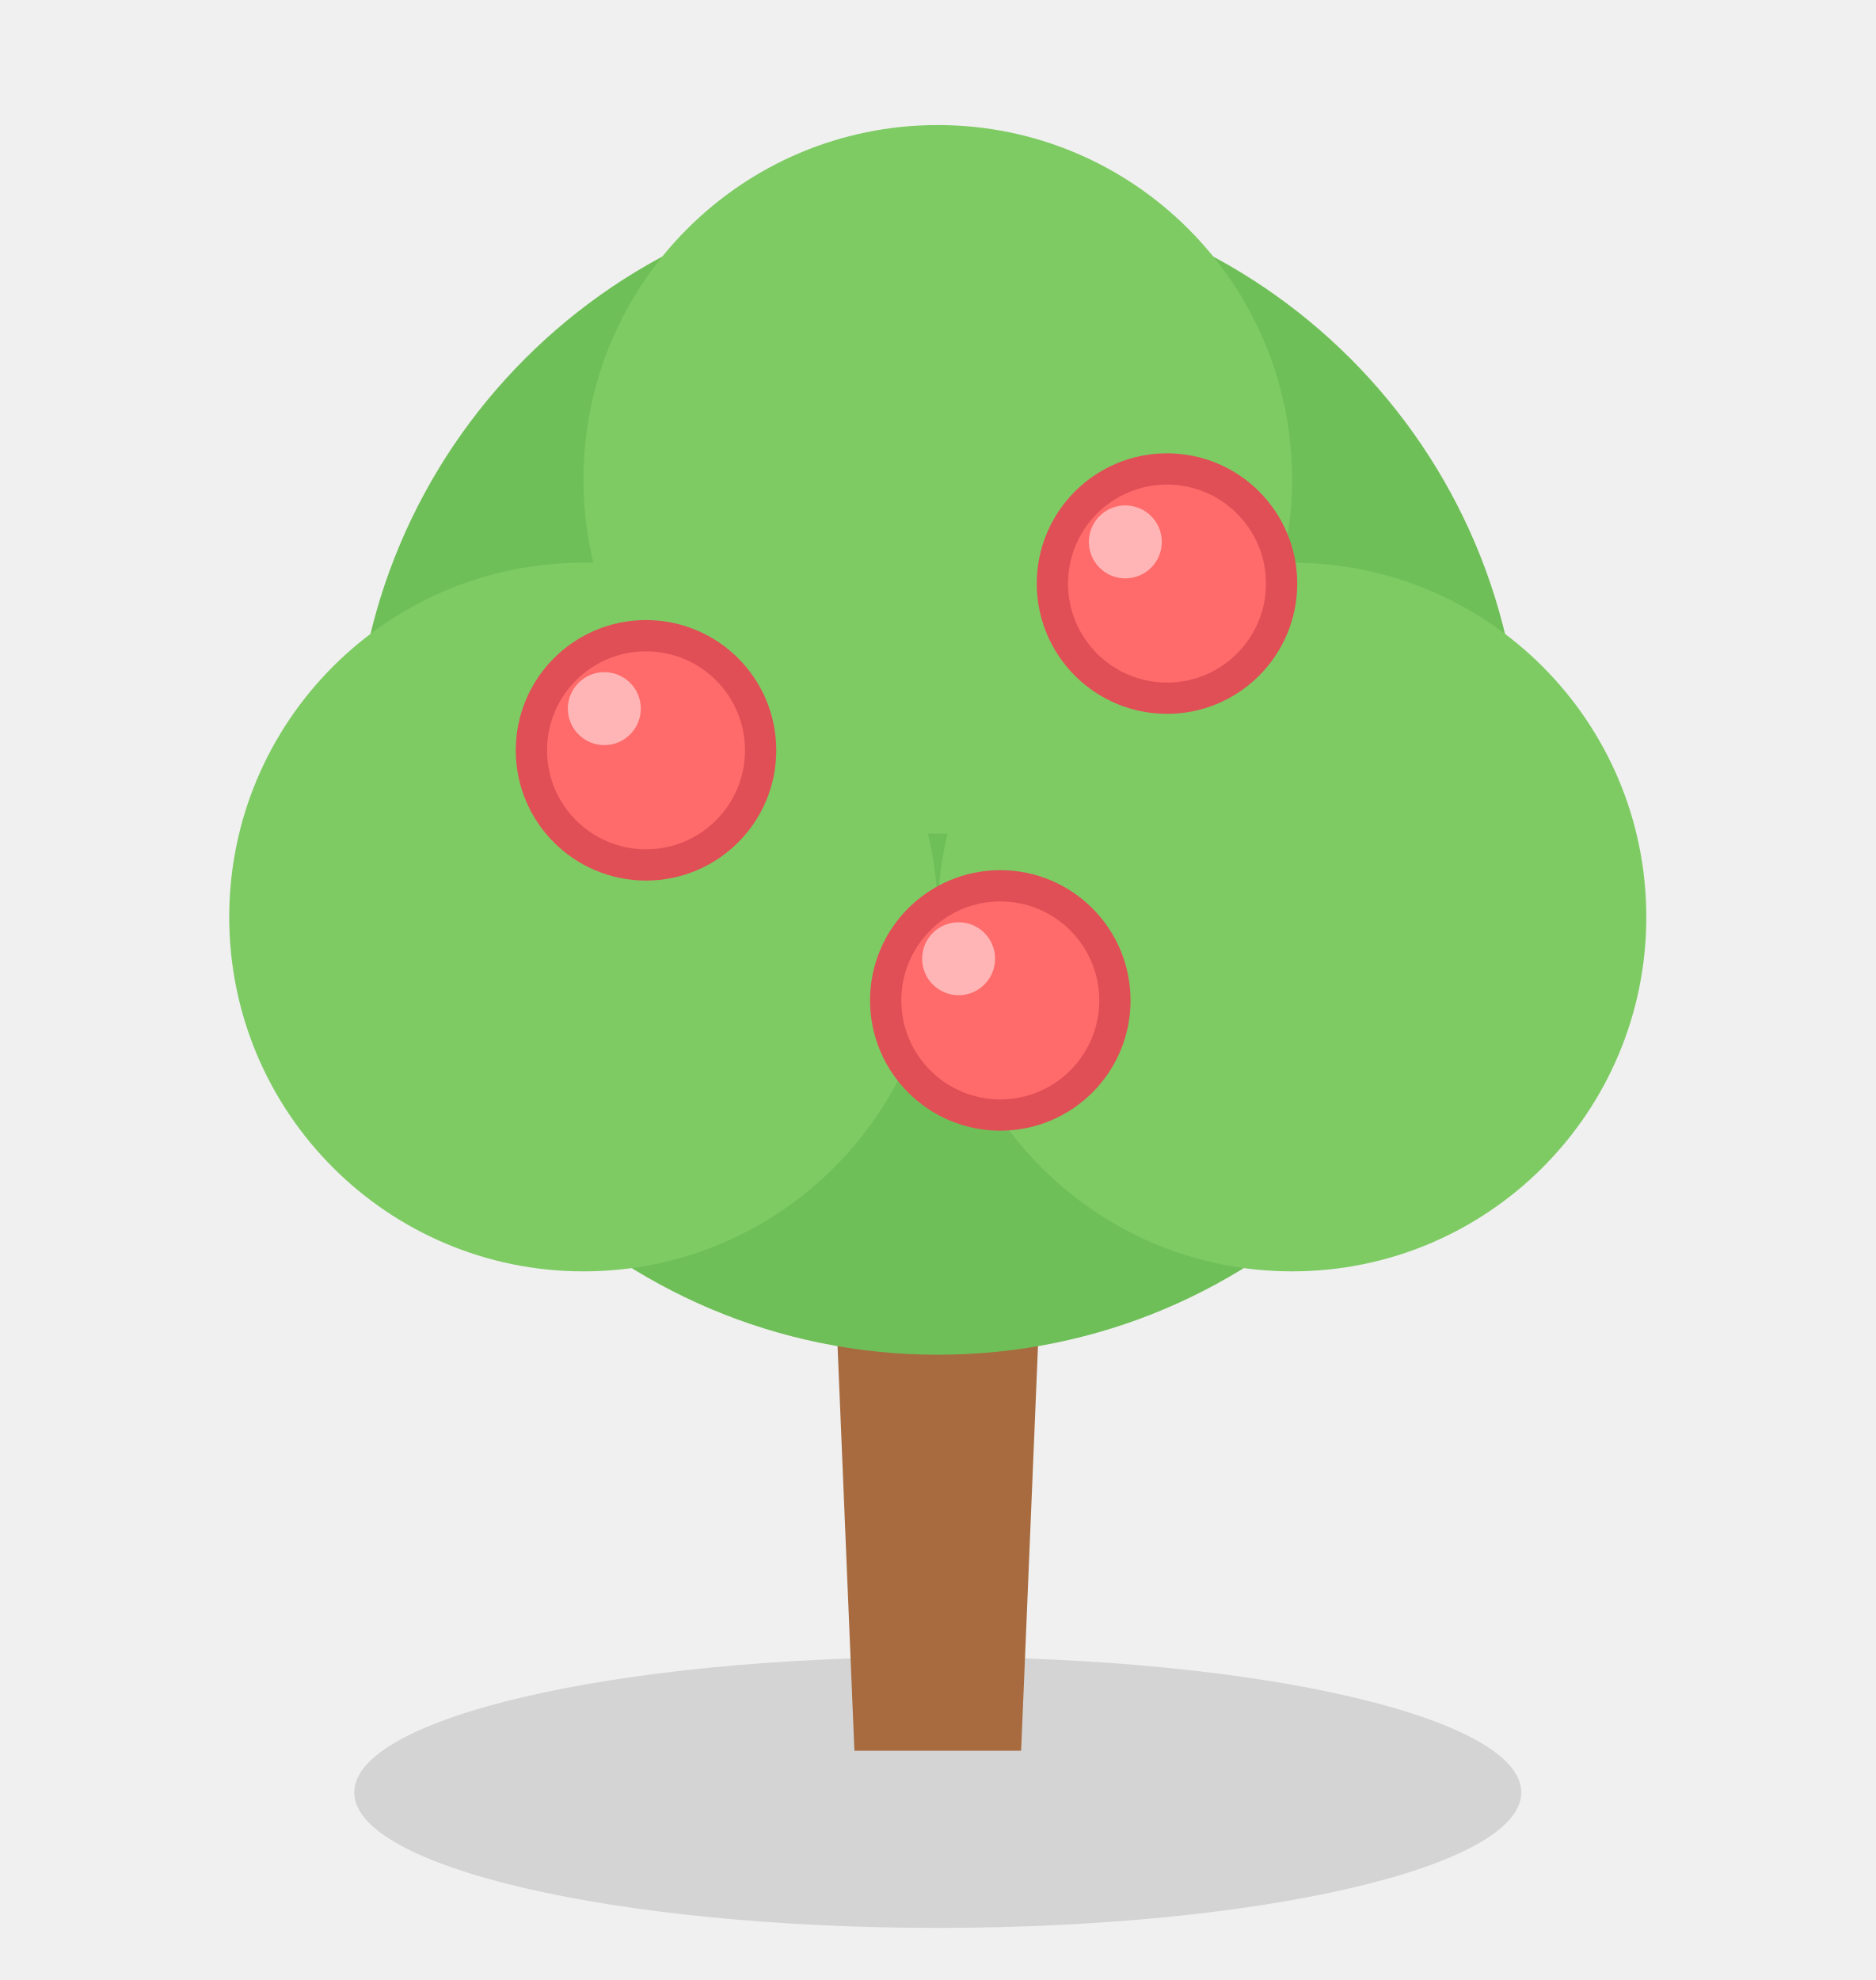
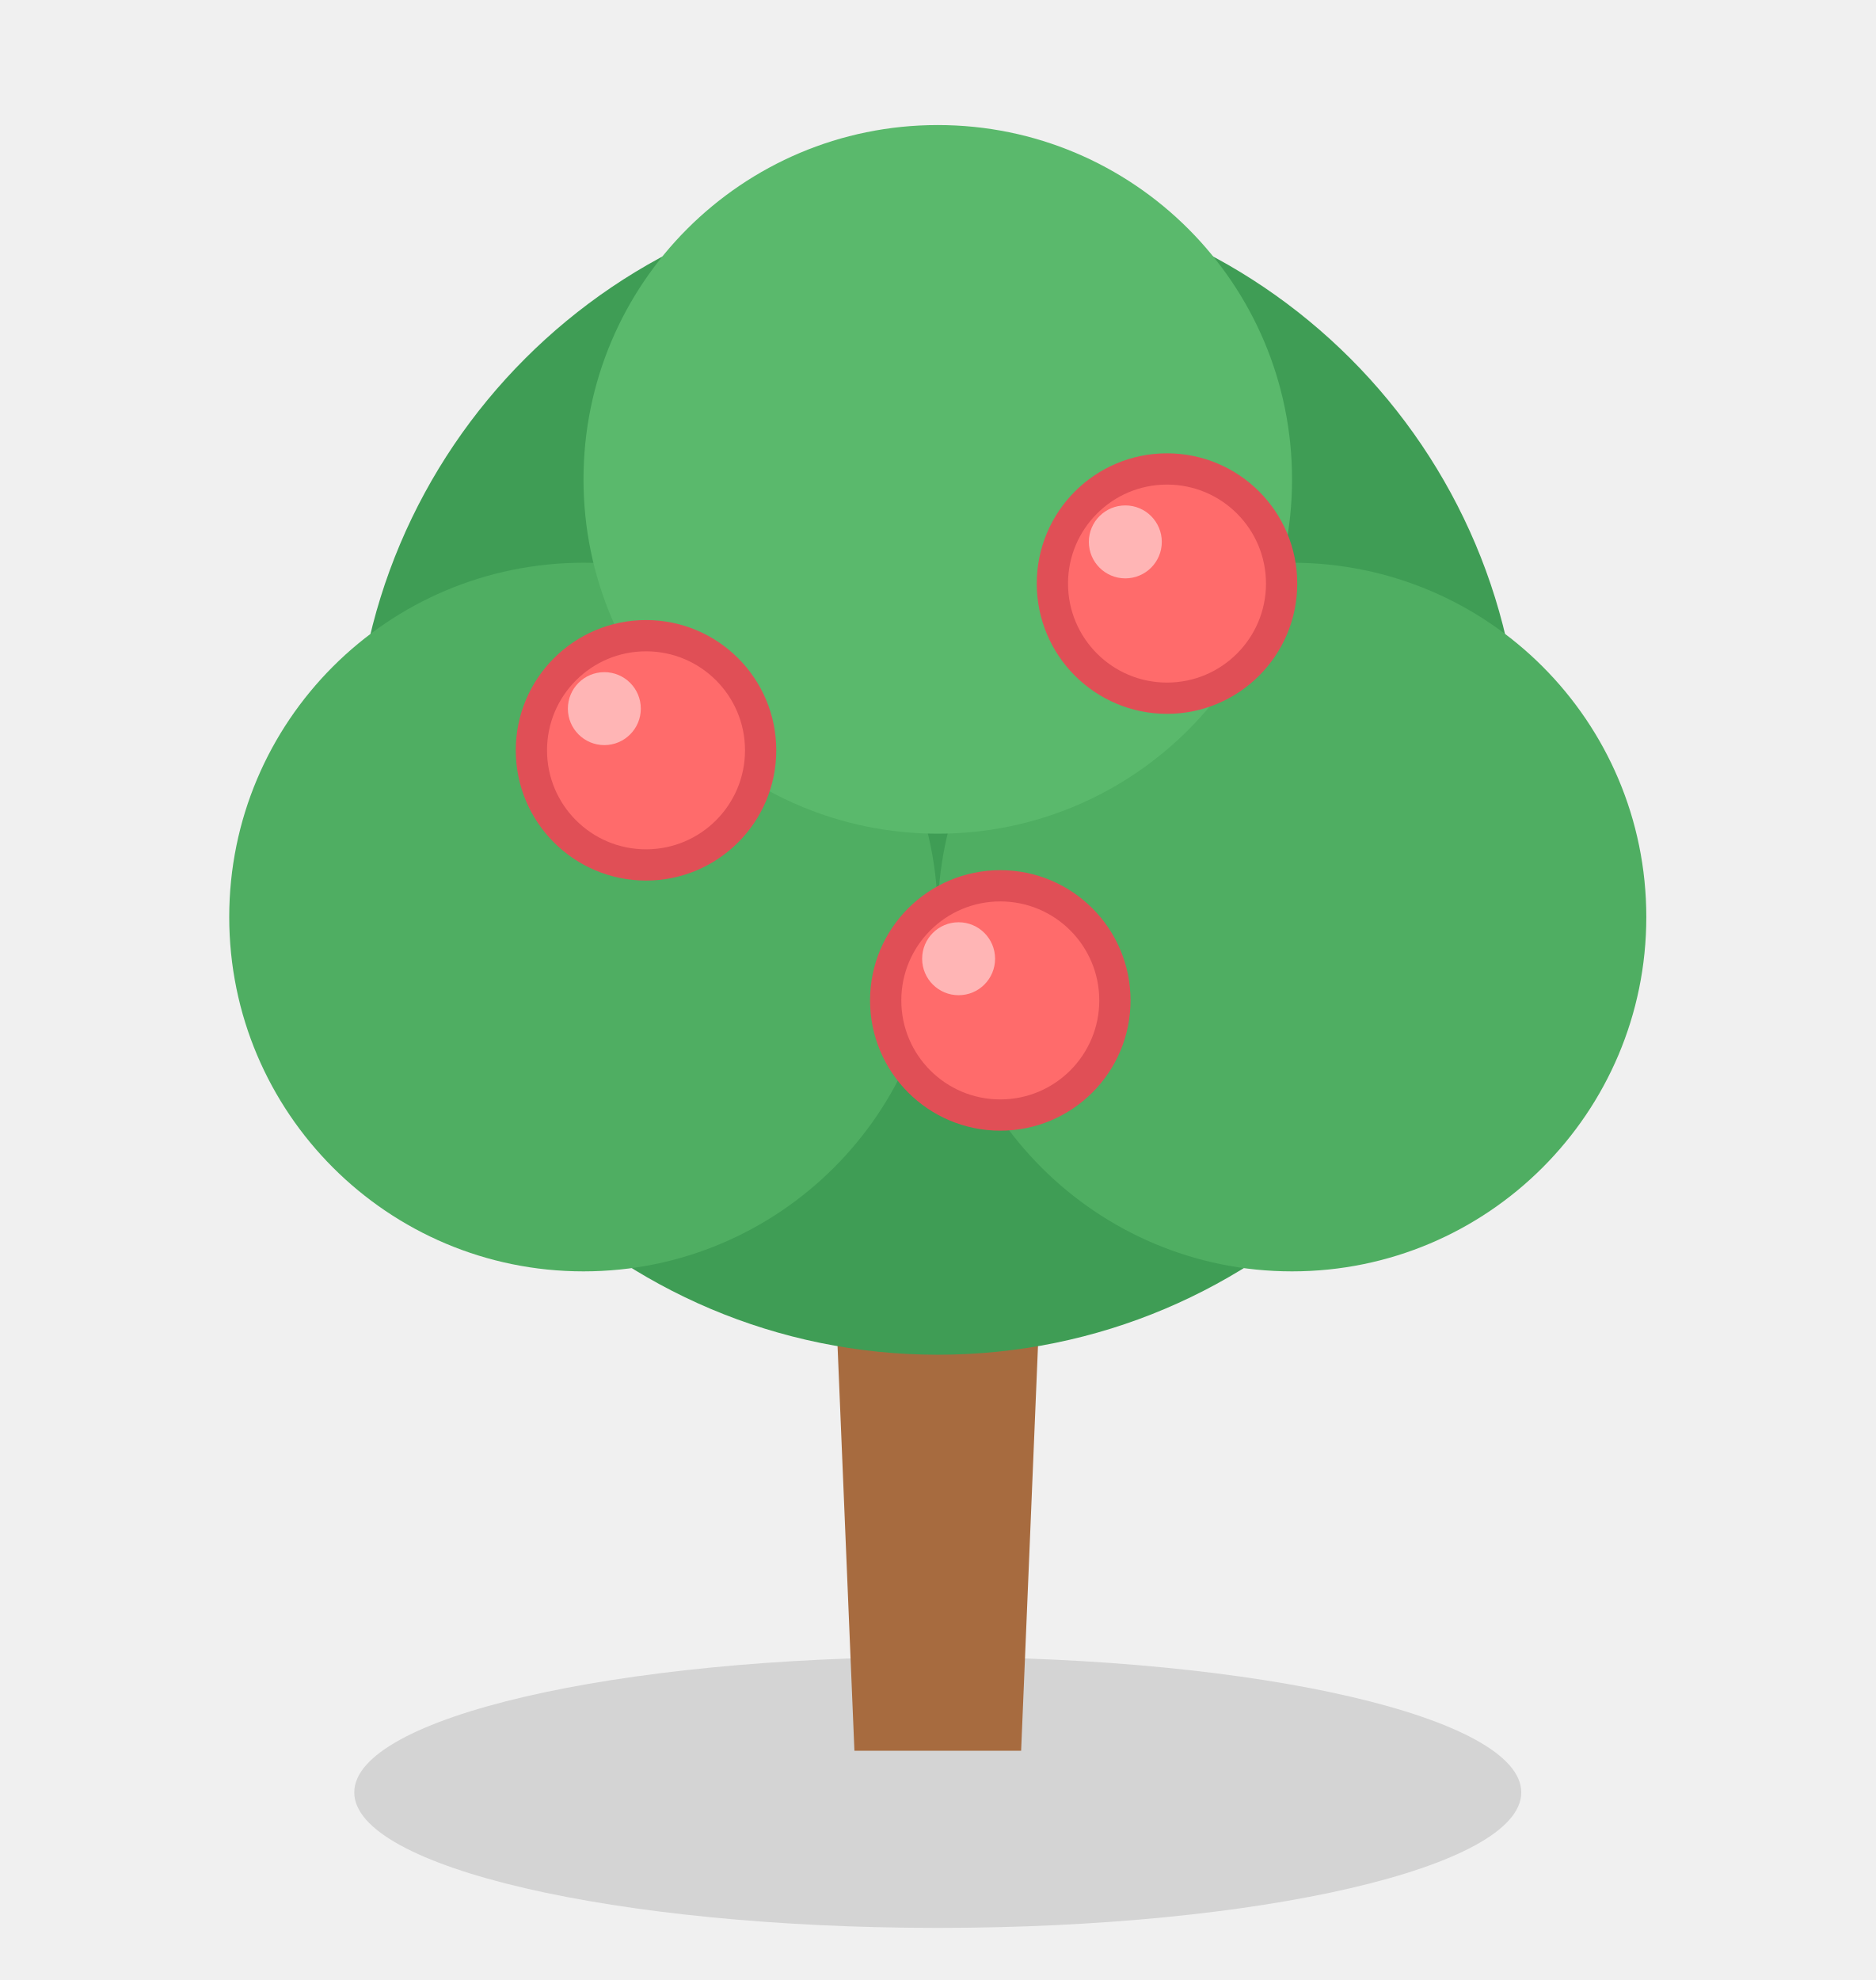
<svg xmlns="http://www.w3.org/2000/svg" viewBox="0 0 180 190">
  <ellipse cx="90" cy="172" rx="56" ry="13" fill="#000" opacity="0.12" />
  <path d="M80,120 L100,120 L98,168 L82,168 Z" fill="#a76b3f" />
  <path d="M80,124 Q70,116 64,104 L76,110 Z" fill="#a76b3f" />
-   <circle cx="90" cy="74" r="56" fill="#6fbf58" />
-   <circle cx="56" cy="88" r="34" fill="#7ecb64" />
-   <circle cx="124" cy="88" r="34" fill="#7ecb64" />
-   <circle cx="90" cy="46" r="34" fill="#7ecb64" />
+   <circle cx="90" cy="74" r="56" fill="#3f9d55" />
+   <circle cx="56" cy="88" r="34" fill="#4fae62" />
+   <circle cx="124" cy="88" r="34" fill="#4fae62" />
+   <circle cx="90" cy="46" r="34" fill="#5ab96c" />
  <g fill="#ff6b6b" stroke="#e04f56" stroke-width="3">
    <circle cx="62" cy="72" r="11" />
    <circle cx="112" cy="56" r="11" />
    <circle cx="96" cy="96" r="11" />
  </g>
  <g fill="#fff" opacity="0.5">
    <circle cx="58" cy="68" r="3.5" />
    <circle cx="108" cy="52" r="3.5" />
    <circle cx="92" cy="92" r="3.5" />
  </g>
</svg>
